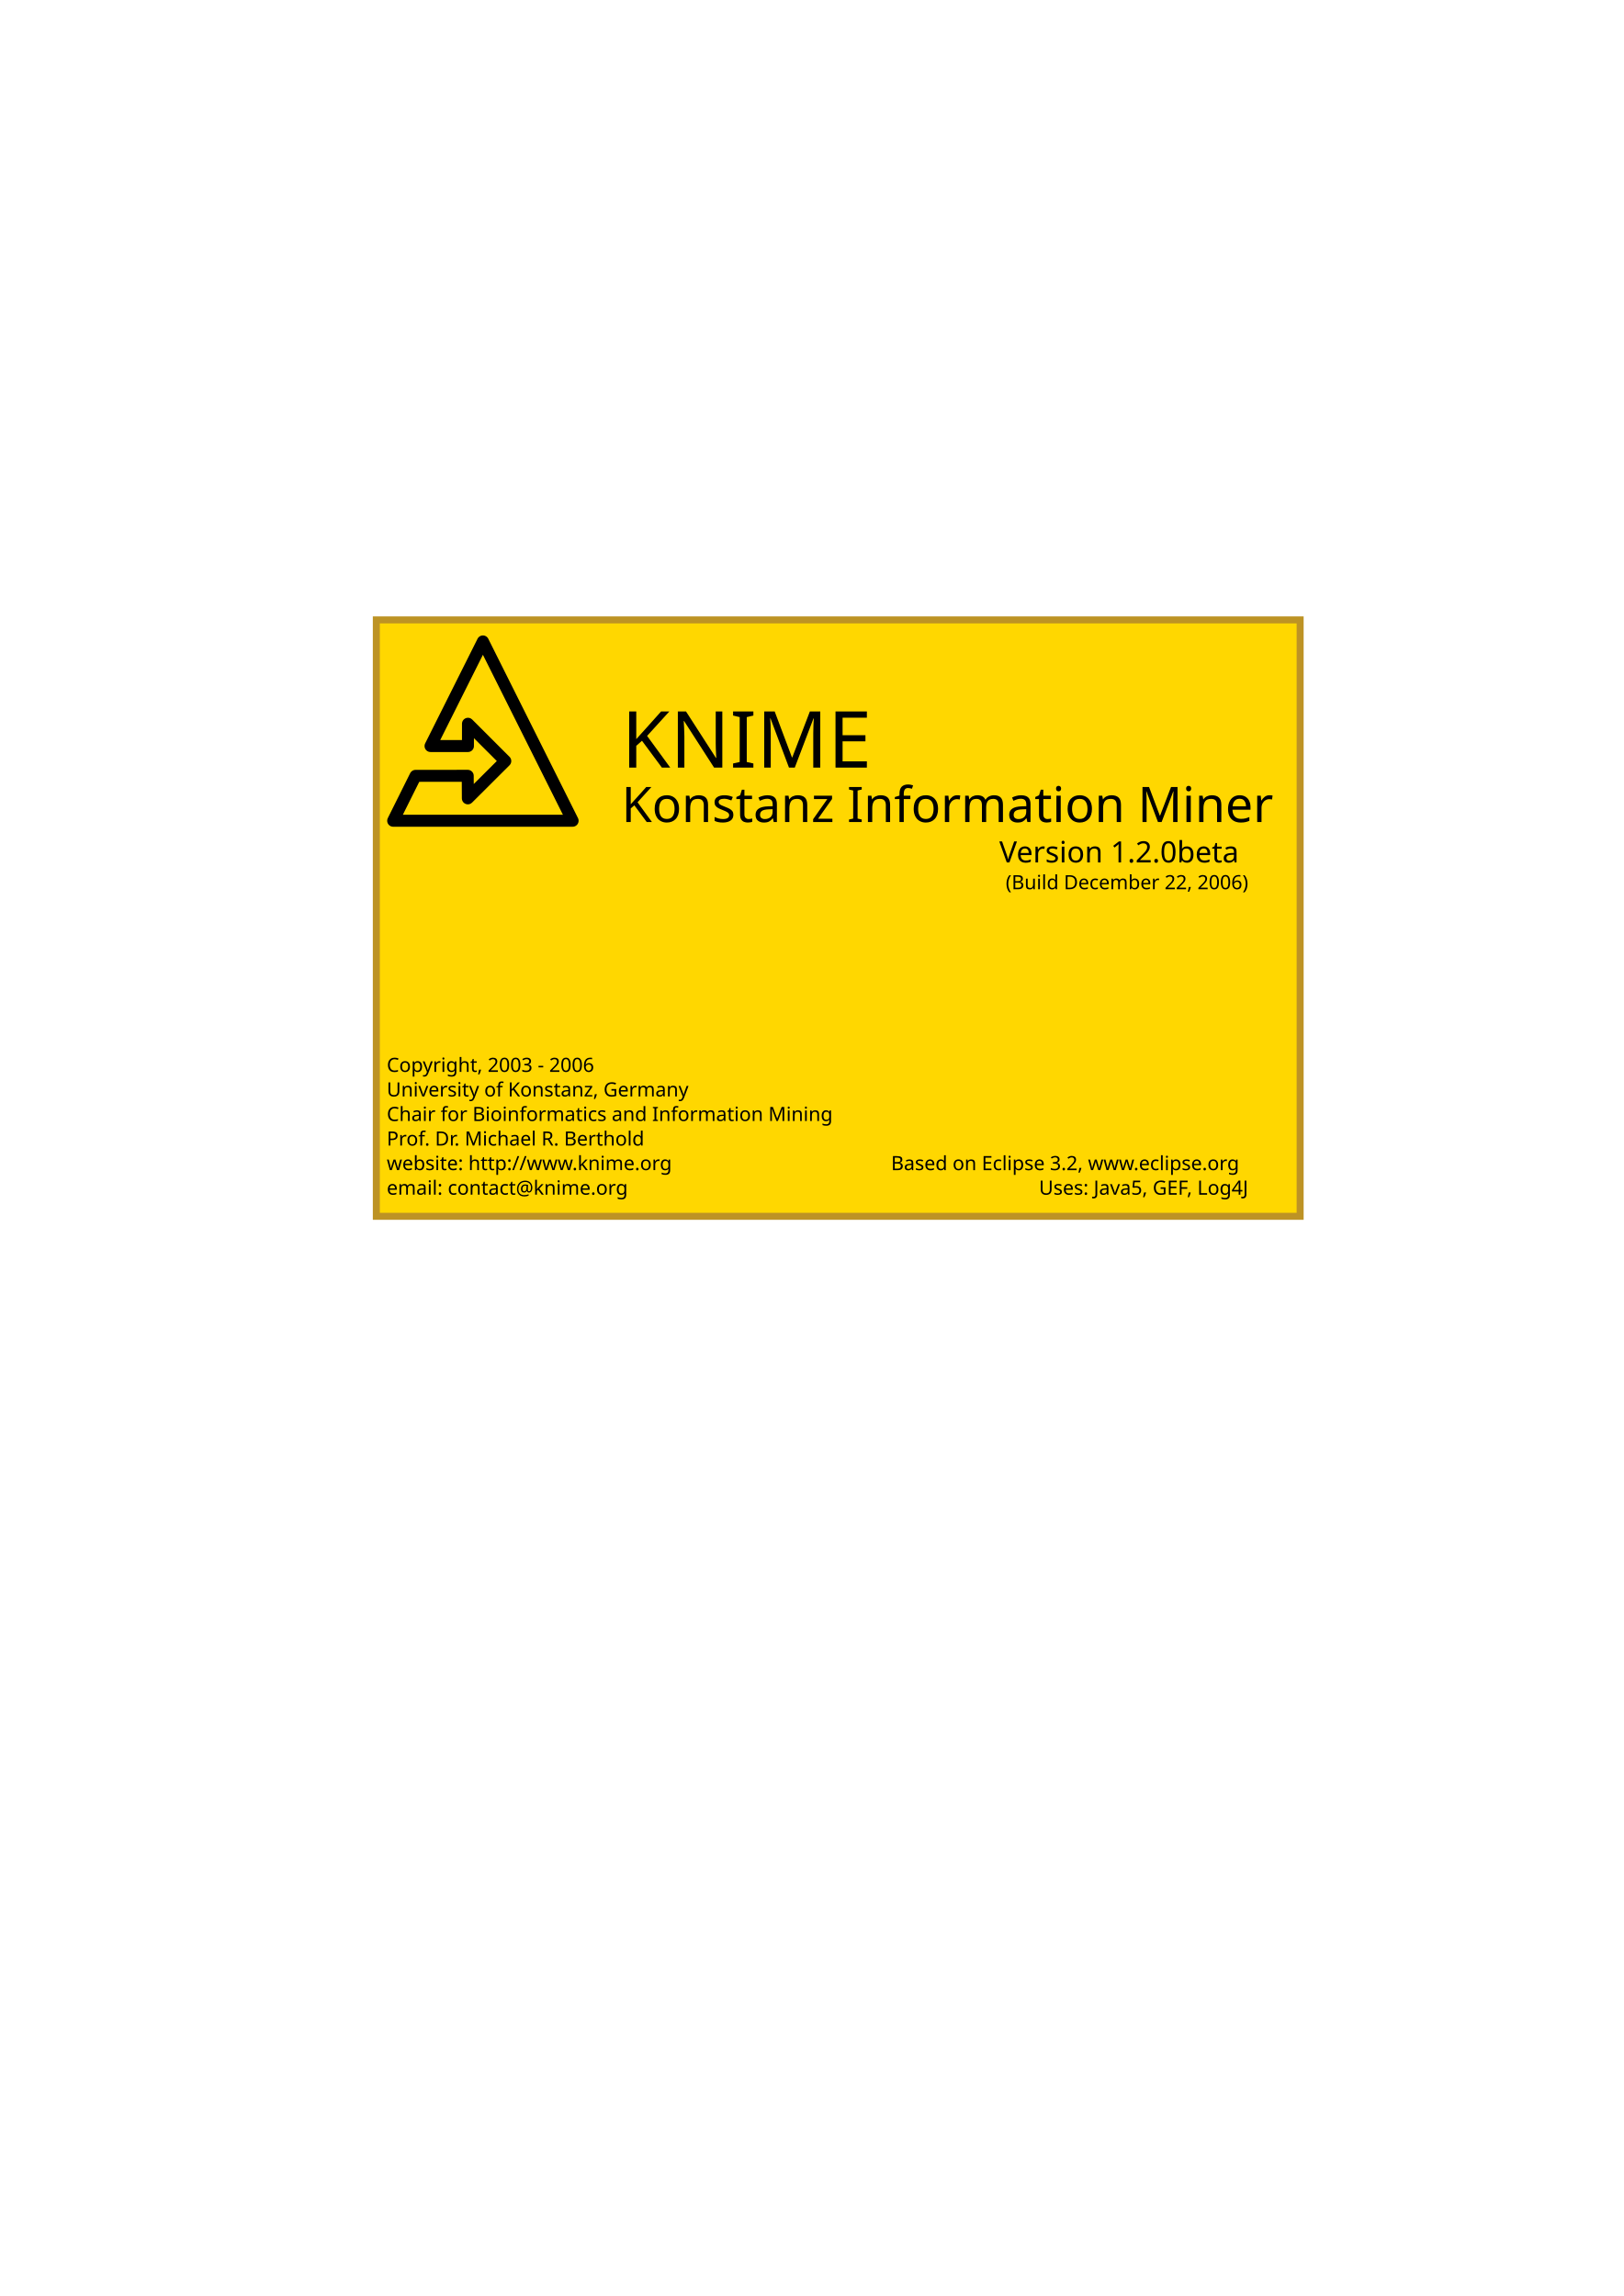
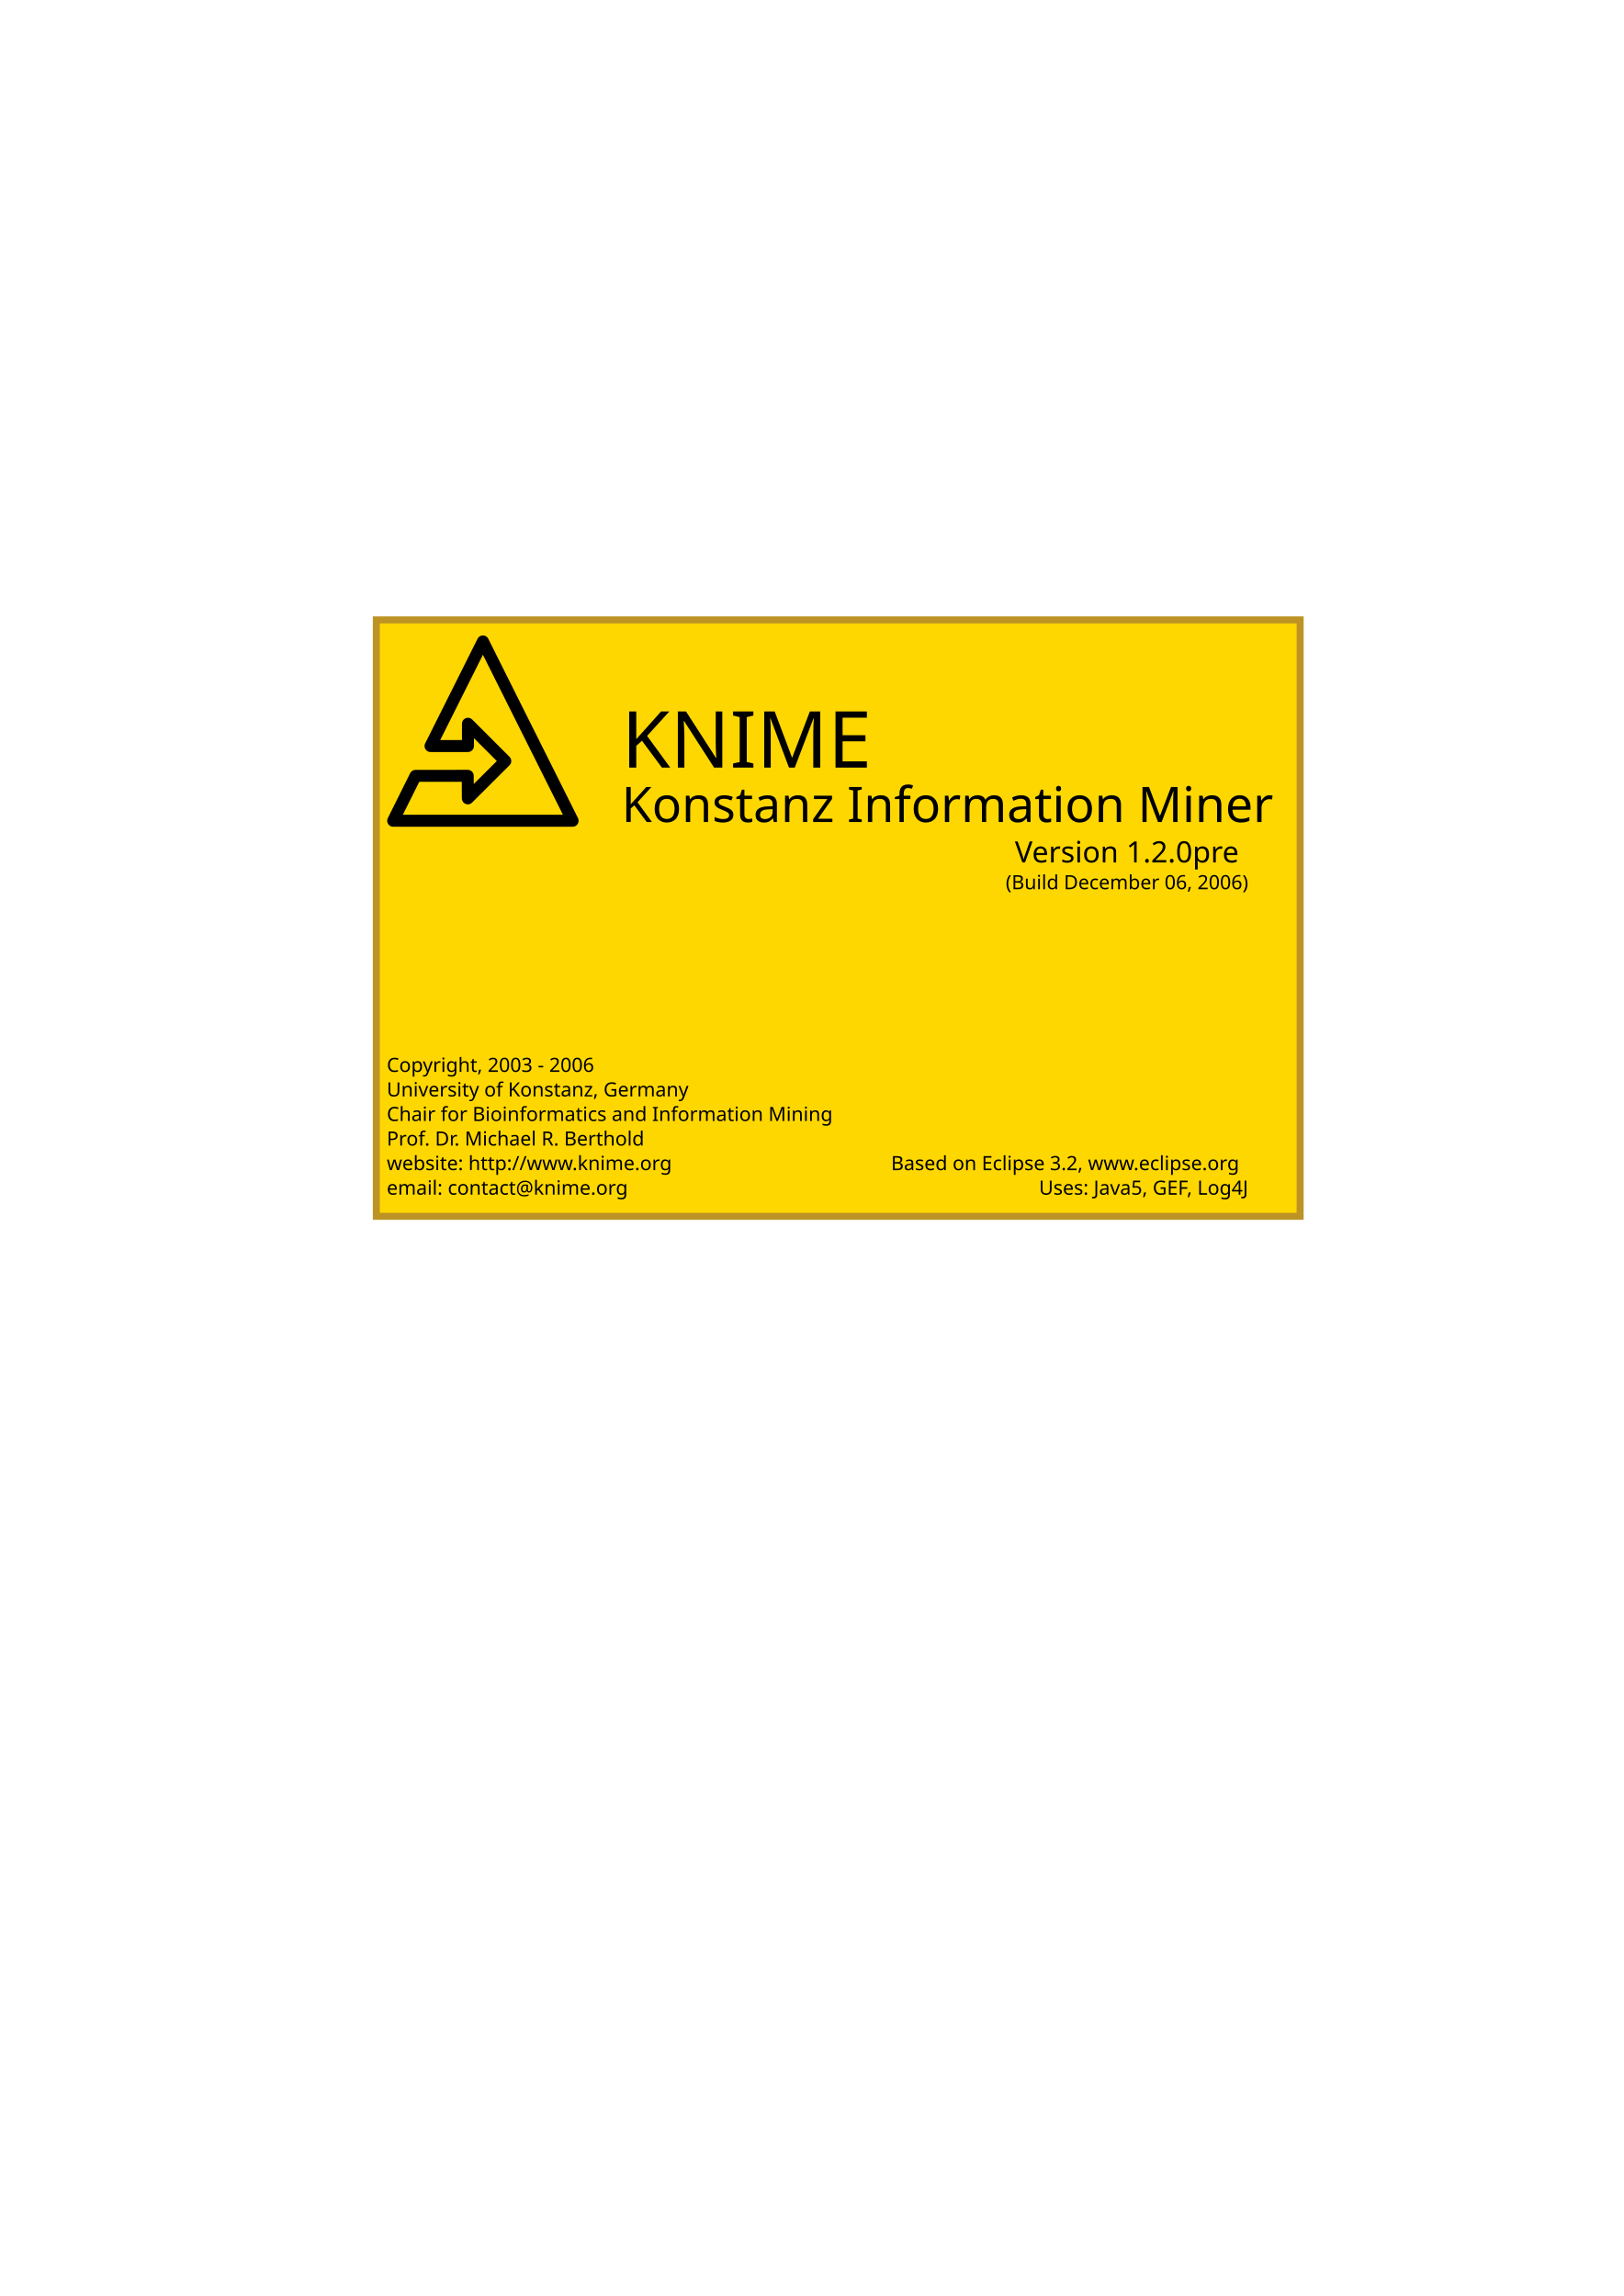
<svg xmlns="http://www.w3.org/2000/svg" width="210mm" height="297mm" id="svg2110">
  <defs id="defs2112" />
  <g id="layer1">
    <g id="g2137" transform="translate(1.086609,119.656)">
      <rect y="183.416" x="182.867" height="291.581" width="451.581" id="rect1391" style="fill:#ffd700;stroke:#bd9325;stroke-width:3.419;stroke-miterlimit:4;stroke-dasharray:none;stroke-opacity:1" />
      <text id="text1365" y="404.394" x="187.958" style="font-size:7.204px;font-style:normal;font-weight:normal;line-height:125%;fill:black;fill-opacity:1;stroke:none;stroke-width:1px;stroke-linecap:butt;stroke-linejoin:miter;stroke-opacity:1;font-family:Bitstream Vera Sans" xml:space="preserve">
        <tspan style="font-size:9.605px;font-style:normal;font-variant:normal;font-weight:normal;font-stretch:normal;text-align:start;line-height:125%;writing-mode:lr-tb;text-anchor:start;font-family:Arial Rounded MT Bold" y="404.394" x="187.958" id="tspan1367">Copyright, 2003 - 2006</tspan>
        <tspan style="font-size:9.605px;font-style:normal;font-variant:normal;font-weight:normal;font-stretch:normal;text-align:start;line-height:125%;writing-mode:lr-tb;text-anchor:start;font-family:Arial Rounded MT Bold" id="tspan1369" y="416.4" x="187.958">University of Konstanz, Germany</tspan>
        <tspan style="font-size:9.605px;font-style:normal;font-variant:normal;font-weight:normal;font-stretch:normal;text-align:start;line-height:125%;writing-mode:lr-tb;text-anchor:start;font-family:Arial Rounded MT Bold" id="tspan1371" y="428.406" x="187.958">Chair for Bioinformatics and Information Mining</tspan>
        <tspan style="font-size:9.605px;font-style:normal;font-variant:normal;font-weight:normal;font-stretch:normal;text-align:start;line-height:125%;writing-mode:lr-tb;text-anchor:start;font-family:Arial Rounded MT Bold" id="tspan1373" y="440.412" x="187.958">Prof. Dr. Michael R. Berthold</tspan>
        <tspan style="font-size:9.605px;font-style:normal;font-variant:normal;font-weight:normal;font-stretch:normal;text-align:start;line-height:125%;writing-mode:lr-tb;text-anchor:start;font-family:Arial Rounded MT Bold" y="452.418" x="187.958" id="tspan2159">website: http://www.knime.org</tspan>
        <tspan style="font-size:9.605px;font-style:normal;font-variant:normal;font-weight:normal;font-stretch:normal;text-align:start;line-height:125%;writing-mode:lr-tb;text-anchor:start;font-family:Arial Rounded MT Bold" y="464.424" x="187.958" id="tspan2161">email: contact@knime.org</tspan>
      </text>
      <rect y="123.961" x="6.434" height="491.777" width="729.852" id="rect1389" style="fill:none;stroke-width:0.354;stroke-miterlimit:4;stroke-dasharray:none" />
      <text xml:space="preserve" style="font-size:42.021px;font-style:normal;font-variant:normal;font-weight:normal;font-stretch:normal;line-height:100%;writing-mode:lr-tb;text-anchor:start;fill:black;fill-opacity:1;stroke:none;stroke-width:1px;stroke-linecap:butt;stroke-linejoin:miter;stroke-opacity:1;font-family:Arial Rounded MT Bold" x="302.747" y="255.614" id="text3571">
        <tspan id="tspan3573" x="302.747" y="255.614" style="font-size:38.42px;font-style:normal;font-variant:normal;font-weight:normal;font-stretch:normal;text-align:start;line-height:100%;writing-mode:lr-tb;text-anchor:start;font-family:Arial Rounded MT Bold">KNIME</tspan>
        <tspan id="tspan3577" x="302.747" y="282.252" style="font-size:24.012px">Konstanz Information Miner</tspan>
      </text>
-       <text xml:space="preserve" style="font-size:7.204px;font-style:normal;font-weight:normal;text-align:end;line-height:125%;writing-mode:lr-tb;text-anchor:end;fill:#000000;fill-opacity:1;stroke:none;stroke-width:1px;stroke-linecap:butt;stroke-linejoin:miter;stroke-opacity:1;font-family:Bitstream Vera Sans" x="625.123" y="301.994" id="text2163">
-         <tspan id="tspan2165" x="625.123" y="301.994" style="font-size:14.407px;font-style:normal;font-variant:normal;font-weight:normal;font-stretch:normal;text-align:end;line-height:125%;writing-mode:lr-tb;text-anchor:end;font-family:Arial Rounded MT Bold">Version 1.2.0beta</tspan>
-         <tspan x="625.123" y="315.094" style="font-size:9.605px;font-style:normal;font-variant:normal;font-weight:normal;font-stretch:normal;text-align:end;line-height:125%;writing-mode:lr-tb;text-anchor:end;font-family:Arial Rounded MT Bold" id="tspan1986">(Build December 22, 2006)</tspan>
+       <text xml:space="preserve" style="font-size:7.204px;font-style:normal;font-weight:normal;text-align:end;line-height:125%;writing-mode:lr-tb;text-anchor:end;fill:black;fill-opacity:1;stroke:none;stroke-width:1px;stroke-linecap:butt;stroke-linejoin:miter;stroke-opacity:1;font-family:Bitstream Vera Sans" x="625.123" y="301.994" id="text2163">
+         <tspan id="tspan2165" x="625.123" y="301.994" style="font-size:14.407px;font-style:normal;font-variant:normal;font-weight:normal;font-stretch:normal;text-align:end;line-height:125%;writing-mode:lr-tb;text-anchor:end;font-family:Arial Rounded MT Bold">Version 1.2.0pre</tspan>
+         <tspan x="625.123" y="315.094" style="font-size:9.605px;font-style:normal;font-variant:normal;font-weight:normal;font-stretch:normal;text-align:end;line-height:125%;writing-mode:lr-tb;text-anchor:end;font-family:Arial Rounded MT Bold" id="tspan1986">(Build December 06, 2006)</tspan>
      </text>
      <g id="g1939" transform="matrix(0.600306,0,0,0.600306,35.7501,166.578)">
        <path id="path1293" d="M 258.792,191.625 L 404.914,191.619 L 331.865,45.576 L 289.21,130.776 L 319.678,130.778 L 319.703,112.628 L 350.083,142.992 L 319.601,173.385 L 319.508,155.021 L 276.997,155.058 L 258.792,191.625 z " style="fill:none;fill-opacity:0.75;fill-rule:evenodd;stroke:black;stroke-width:9.748;stroke-linecap:round;stroke-linejoin:round;stroke-miterlimit:4;stroke-dasharray:none;stroke-opacity:1" />
      </g>
      <text xml:space="preserve" style="font-size:8.404px;font-style:normal;font-variant:normal;font-weight:normal;font-stretch:normal;text-align:end;line-height:125%;writing-mode:lr-tb;text-anchor:end;fill:black;fill-opacity:1;stroke:none;stroke-width:1px;stroke-linecap:butt;stroke-linejoin:miter;stroke-opacity:1;font-family:Arial Rounded MT Bold" x="624.335" y="452.428" id="text1948">
        <tspan x="624.335" y="452.428" style="font-size:9.605px;font-style:normal;font-variant:normal;font-weight:normal;font-stretch:normal;text-align:end;line-height:125%;writing-mode:lr-tb;text-anchor:end;font-family:Arial Rounded MT Bold" id="tspan1952">Based on Eclipse 3.2, www.eclipse.org</tspan>
        <tspan x="624.335" y="464.434" style="font-size:9.605px;font-style:normal;font-variant:normal;font-weight:normal;font-stretch:normal;text-align:end;line-height:125%;writing-mode:lr-tb;text-anchor:end;font-family:Arial Rounded MT Bold" id="tspan1978">Uses: Java5, GEF, Log4J</tspan>
      </text>
    </g>
  </g>
</svg>
